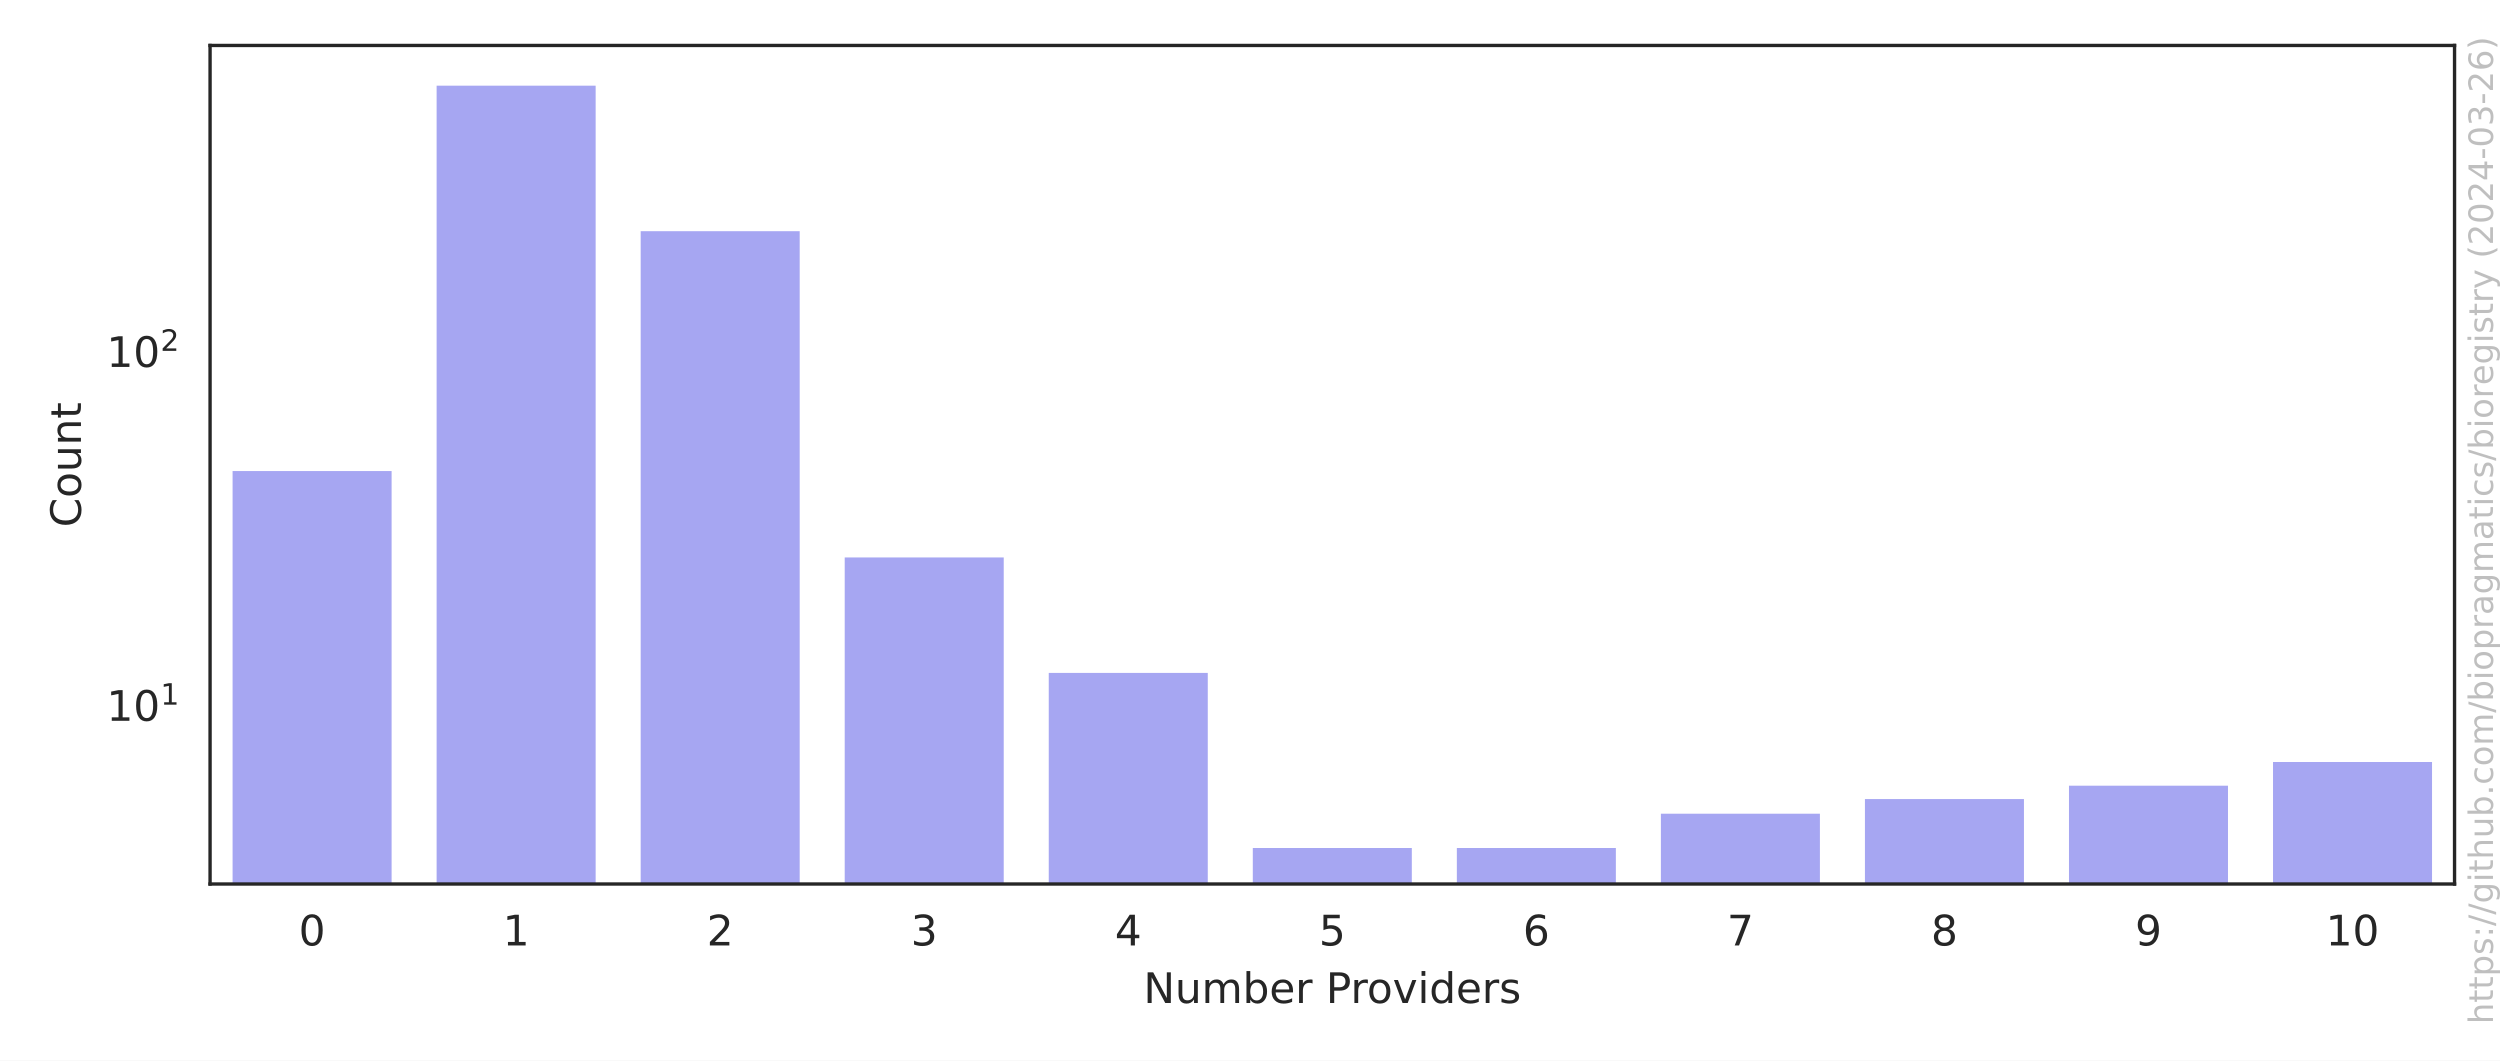
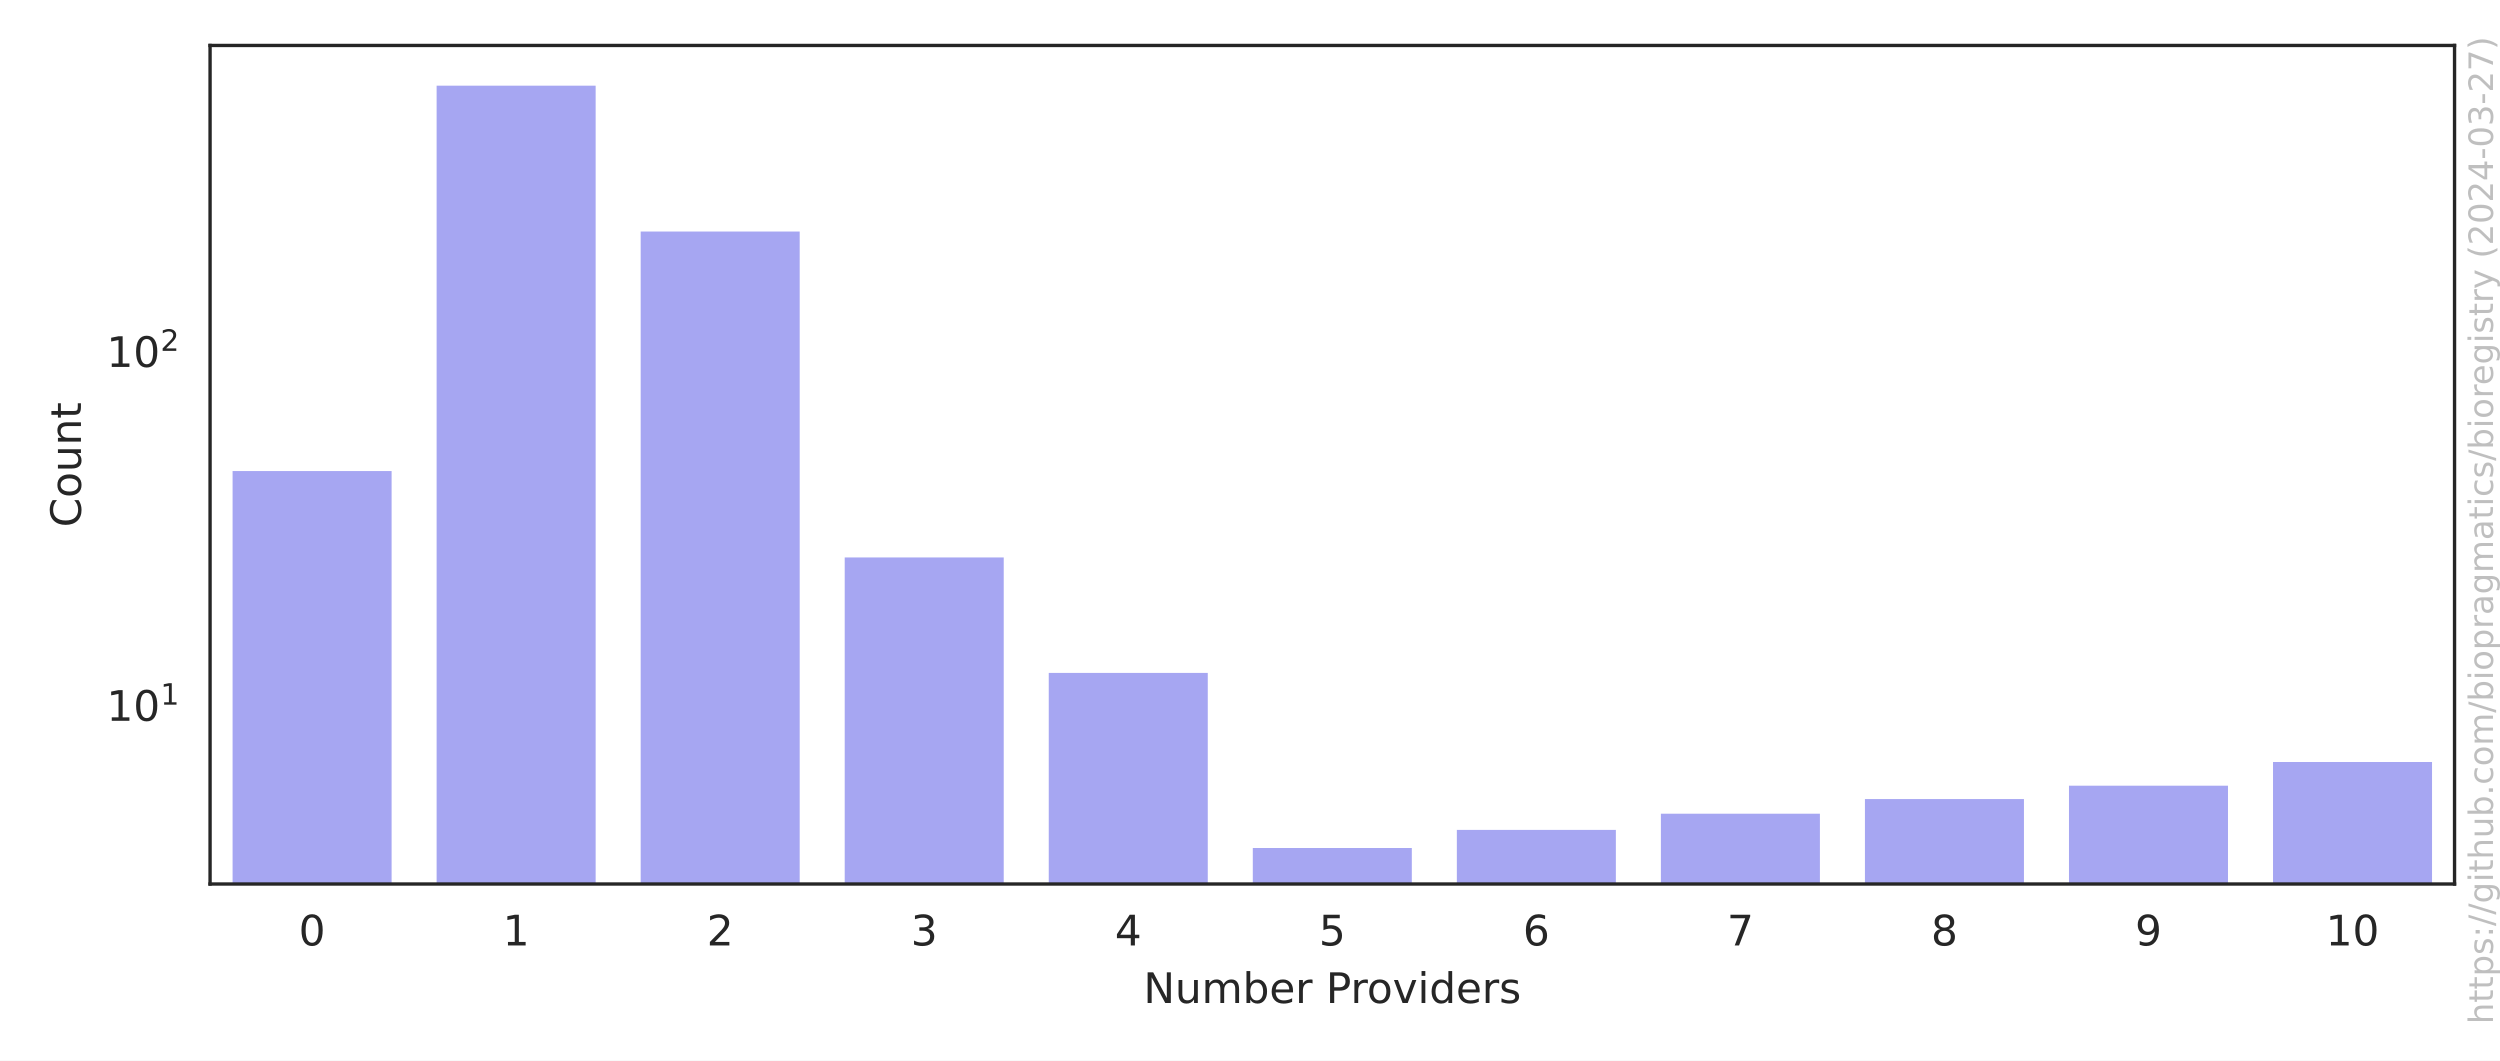
<svg xmlns="http://www.w3.org/2000/svg" xmlns:xlink="http://www.w3.org/1999/xlink" width="594pt" height="252pt" viewBox="0 0 594 252" version="1.1">
  <defs>
    <style type="text/css">*{stroke-linejoin: round; stroke-linecap: butt}</style>
  </defs>
  <g id="figure_1">
    <g id="patch_1">
      <path d="M 0 252  L 594 252  L 594 0  L 0 0  z " style="fill: #ffffff" />
    </g>
    <g id="axes_1">
      <g id="patch_2">
        <path d="M 49.913 210.04  L 583.2 210.04  L 583.2 10.8  L 49.913 10.8  z " style="fill: #ffffff" />
      </g>
      <g id="matplotlib.axis_1">
        <g id="xtick_1">
          <g id="text_1">
            <g style="fill: #262626" transform="translate(70.97177 224.6384) scale(0.1 -0.1)">
              <defs>
                <path id="DejaVuSans-30" d="M 2034 4250  Q 1547 4250 1301 3770  Q 1056 3291 1056 2328  Q 1056 1369 1301 889  Q 1547 409 2034 409  Q 2525 409 2770 889  Q 3016 1369 3016 2328  Q 3016 3291 2770 3770  Q 2525 4250 2034 4250  z M 2034 4750  Q 2819 4750 3233 4129  Q 3647 3509 3647 2328  Q 3647 1150 3233 529  Q 2819 -91 2034 -91  Q 1250 -91 836 529  Q 422 1150 422 2328  Q 422 3509 836 4129  Q 1250 4750 2034 4750  z " transform="scale(0.015625)" />
              </defs>
              <use xlink:href="#DejaVuSans-30" />
            </g>
          </g>
        </g>
        <g id="xtick_2">
          <g id="text_2">
            <g style="fill: #262626" transform="translate(119.4524 224.6384) scale(0.1 -0.1)">
              <defs>
                <path id="DejaVuSans-31" d="M 794 531  L 1825 531  L 1825 4091  L 703 3866  L 703 4441  L 1819 4666  L 2450 4666  L 2450 531  L 3481 531  L 3481 0  L 794 0  L 794 531  z " transform="scale(0.015625)" />
              </defs>
              <use xlink:href="#DejaVuSans-31" />
            </g>
          </g>
        </g>
        <g id="xtick_3">
          <g id="text_3">
            <g style="fill: #262626" transform="translate(167.9331 224.6384) scale(0.1 -0.1)">
              <defs>
                <path id="DejaVuSans-32" d="M 1228 531  L 3431 531  L 3431 0  L 469 0  L 469 531  Q 828 903 1448 1529  Q 2069 2156 2228 2338  Q 2531 2678 2651 2914  Q 2772 3150 2772 3378  Q 2772 3750 2511 3984  Q 2250 4219 1831 4219  Q 1534 4219 1204 4116  Q 875 4013 500 3803  L 500 4441  Q 881 4594 1212 4672  Q 1544 4750 1819 4750  Q 2544 4750 2975 4387  Q 3406 4025 3406 3419  Q 3406 3131 3298 2873  Q 3191 2616 2906 2266  Q 2828 2175 2409 1742  Q 1991 1309 1228 531  z " transform="scale(0.015625)" />
              </defs>
              <use xlink:href="#DejaVuSans-32" />
            </g>
          </g>
        </g>
        <g id="xtick_4">
          <g id="text_4">
            <g style="fill: #262626" transform="translate(216.4138 224.6384) scale(0.1 -0.1)">
              <defs>
                <path id="DejaVuSans-33" d="M 2597 2516  Q 3050 2419 3304 2112  Q 3559 1806 3559 1356  Q 3559 666 3084 287  Q 2609 -91 1734 -91  Q 1441 -91 1130 -33  Q 819 25 488 141  L 488 750  Q 750 597 1062 519  Q 1375 441 1716 441  Q 2309 441 2620 675  Q 2931 909 2931 1356  Q 2931 1769 2642 2001  Q 2353 2234 1838 2234  L 1294 2234  L 1294 2753  L 1863 2753  Q 2328 2753 2575 2939  Q 2822 3125 2822 3475  Q 2822 3834 2567 4026  Q 2313 4219 1838 4219  Q 1578 4219 1281 4162  Q 984 4106 628 3988  L 628 4550  Q 988 4650 1302 4700  Q 1616 4750 1894 4750  Q 2613 4750 3031 4423  Q 3450 4097 3450 3541  Q 3450 3153 3228 2886  Q 3006 2619 2597 2516  z " transform="scale(0.015625)" />
              </defs>
              <use xlink:href="#DejaVuSans-33" />
            </g>
          </g>
        </g>
        <g id="xtick_5">
          <g id="text_5">
            <g style="fill: #262626" transform="translate(264.8944 224.6384) scale(0.1 -0.1)">
              <defs>
                <path id="DejaVuSans-34" d="M 2419 4116  L 825 1625  L 2419 1625  L 2419 4116  z M 2253 4666  L 3047 4666  L 3047 1625  L 3713 1625  L 3713 1100  L 3047 1100  L 3047 0  L 2419 0  L 2419 1100  L 313 1100  L 313 1709  L 2253 4666  z " transform="scale(0.015625)" />
              </defs>
              <use xlink:href="#DejaVuSans-34" />
            </g>
          </g>
        </g>
        <g id="xtick_6">
          <g id="text_6">
            <g style="fill: #262626" transform="translate(313.3751 224.6384) scale(0.1 -0.1)">
              <defs>
                <path id="DejaVuSans-35" d="M 691 4666  L 3169 4666  L 3169 4134  L 1269 4134  L 1269 2991  Q 1406 3038 1543 3061  Q 1681 3084 1819 3084  Q 2600 3084 3056 2656  Q 3513 2228 3513 1497  Q 3513 744 3044 326  Q 2575 -91 1722 -91  Q 1428 -91 1123 -41  Q 819 9 494 109  L 494 744  Q 775 591 1075 516  Q 1375 441 1709 441  Q 2250 441 2565 725  Q 2881 1009 2881 1497  Q 2881 1984 2565 2268  Q 2250 2553 1709 2553  Q 1456 2553 1204 2497  Q 953 2441 691 2322  L 691 4666  z " transform="scale(0.015625)" />
              </defs>
              <use xlink:href="#DejaVuSans-35" />
            </g>
          </g>
        </g>
        <g id="xtick_7">
          <g id="text_7">
            <g style="fill: #262626" transform="translate(361.8558 224.6384) scale(0.1 -0.1)">
              <defs>
                <path id="DejaVuSans-36" d="M 2113 2584  Q 1688 2584 1439 2293  Q 1191 2003 1191 1497  Q 1191 994 1439 701  Q 1688 409 2113 409  Q 2538 409 2786 701  Q 3034 994 3034 1497  Q 3034 2003 2786 2293  Q 2538 2584 2113 2584  z M 3366 4563  L 3366 3988  Q 3128 4100 2886 4159  Q 2644 4219 2406 4219  Q 1781 4219 1451 3797  Q 1122 3375 1075 2522  Q 1259 2794 1537 2939  Q 1816 3084 2150 3084  Q 2853 3084 3261 2657  Q 3669 2231 3669 1497  Q 3669 778 3244 343  Q 2819 -91 2113 -91  Q 1303 -91 875 529  Q 447 1150 447 2328  Q 447 3434 972 4092  Q 1497 4750 2381 4750  Q 2619 4750 2861 4703  Q 3103 4656 3366 4563  z " transform="scale(0.015625)" />
              </defs>
              <use xlink:href="#DejaVuSans-36" />
            </g>
          </g>
        </g>
        <g id="xtick_8">
          <g id="text_8">
            <g style="fill: #262626" transform="translate(410.3364 224.6384) scale(0.1 -0.1)">
              <defs>
                <path id="DejaVuSans-37" d="M 525 4666  L 3525 4666  L 3525 4397  L 1831 0  L 1172 0  L 2766 4134  L 525 4134  L 525 4666  z " transform="scale(0.015625)" />
              </defs>
              <use xlink:href="#DejaVuSans-37" />
            </g>
          </g>
        </g>
        <g id="xtick_9">
          <g id="text_9">
            <g style="fill: #262626" transform="translate(458.8171 224.6384) scale(0.1 -0.1)">
              <defs>
                <path id="DejaVuSans-38" d="M 2034 2216  Q 1584 2216 1326 1975  Q 1069 1734 1069 1313  Q 1069 891 1326 650  Q 1584 409 2034 409  Q 2484 409 2743 651  Q 3003 894 3003 1313  Q 3003 1734 2745 1975  Q 2488 2216 2034 2216  z M 1403 2484  Q 997 2584 770 2862  Q 544 3141 544 3541  Q 544 4100 942 4425  Q 1341 4750 2034 4750  Q 2731 4750 3128 4425  Q 3525 4100 3525 3541  Q 3525 3141 3298 2862  Q 3072 2584 2669 2484  Q 3125 2378 3379 2068  Q 3634 1759 3634 1313  Q 3634 634 3220 271  Q 2806 -91 2034 -91  Q 1263 -91 848 271  Q 434 634 434 1313  Q 434 1759 690 2068  Q 947 2378 1403 2484  z M 1172 3481  Q 1172 3119 1398 2916  Q 1625 2713 2034 2713  Q 2441 2713 2670 2916  Q 2900 3119 2900 3481  Q 2900 3844 2670 4047  Q 2441 4250 2034 4250  Q 1625 4250 1398 4047  Q 1172 3844 1172 3481  z " transform="scale(0.015625)" />
              </defs>
              <use xlink:href="#DejaVuSans-38" />
            </g>
          </g>
        </g>
        <g id="xtick_10">
          <g id="text_10">
            <g style="fill: #262626" transform="translate(507.2978 224.6384) scale(0.1 -0.1)">
              <defs>
                <path id="DejaVuSans-39" d="M 703 97  L 703 672  Q 941 559 1184 500  Q 1428 441 1663 441  Q 2288 441 2617 861  Q 2947 1281 2994 2138  Q 2813 1869 2534 1725  Q 2256 1581 1919 1581  Q 1219 1581 811 2004  Q 403 2428 403 3163  Q 403 3881 828 4315  Q 1253 4750 1959 4750  Q 2769 4750 3195 4129  Q 3622 3509 3622 2328  Q 3622 1225 3098 567  Q 2575 -91 1691 -91  Q 1453 -91 1209 -44  Q 966 3 703 97  z M 1959 2075  Q 2384 2075 2632 2365  Q 2881 2656 2881 3163  Q 2881 3666 2632 3958  Q 2384 4250 1959 4250  Q 1534 4250 1286 3958  Q 1038 3666 1038 3163  Q 1038 2656 1286 2365  Q 1534 2075 1959 2075  z " transform="scale(0.015625)" />
              </defs>
              <use xlink:href="#DejaVuSans-39" />
            </g>
          </g>
        </g>
        <g id="xtick_11">
          <g id="text_11">
            <g style="fill: #262626" transform="translate(552.5972 224.6384) scale(0.1 -0.1)">
              <use xlink:href="#DejaVuSans-31" />
              <use xlink:href="#DejaVuSans-30" x="63.623" />
            </g>
          </g>
        </g>
        <g id="text_12">
          <g style="fill: #262626" transform="translate(271.6923 238.3166) scale(0.1 -0.1)">
            <defs>
              <path id="DejaVuSans-4e" d="M 628 4666  L 1478 4666  L 3547 763  L 3547 4666  L 4159 4666  L 4159 0  L 3309 0  L 1241 3903  L 1241 0  L 628 0  L 628 4666  z " transform="scale(0.015625)" />
              <path id="DejaVuSans-75" d="M 544 1381  L 544 3500  L 1119 3500  L 1119 1403  Q 1119 906 1312 657  Q 1506 409 1894 409  Q 2359 409 2629 706  Q 2900 1003 2900 1516  L 2900 3500  L 3475 3500  L 3475 0  L 2900 0  L 2900 538  Q 2691 219 2414 64  Q 2138 -91 1772 -91  Q 1169 -91 856 284  Q 544 659 544 1381  z M 1991 3584  L 1991 3584  z " transform="scale(0.015625)" />
              <path id="DejaVuSans-6d" d="M 3328 2828  Q 3544 3216 3844 3400  Q 4144 3584 4550 3584  Q 5097 3584 5394 3201  Q 5691 2819 5691 2113  L 5691 0  L 5113 0  L 5113 2094  Q 5113 2597 4934 2840  Q 4756 3084 4391 3084  Q 3944 3084 3684 2787  Q 3425 2491 3425 1978  L 3425 0  L 2847 0  L 2847 2094  Q 2847 2600 2669 2842  Q 2491 3084 2119 3084  Q 1678 3084 1418 2786  Q 1159 2488 1159 1978  L 1159 0  L 581 0  L 581 3500  L 1159 3500  L 1159 2956  Q 1356 3278 1631 3431  Q 1906 3584 2284 3584  Q 2666 3584 2933 3390  Q 3200 3197 3328 2828  z " transform="scale(0.015625)" />
              <path id="DejaVuSans-62" d="M 3116 1747  Q 3116 2381 2855 2742  Q 2594 3103 2138 3103  Q 1681 3103 1420 2742  Q 1159 2381 1159 1747  Q 1159 1113 1420 752  Q 1681 391 2138 391  Q 2594 391 2855 752  Q 3116 1113 3116 1747  z M 1159 2969  Q 1341 3281 1617 3432  Q 1894 3584 2278 3584  Q 2916 3584 3314 3078  Q 3713 2572 3713 1747  Q 3713 922 3314 415  Q 2916 -91 2278 -91  Q 1894 -91 1617 61  Q 1341 213 1159 525  L 1159 0  L 581 0  L 581 4863  L 1159 4863  L 1159 2969  z " transform="scale(0.015625)" />
              <path id="DejaVuSans-65" d="M 3597 1894  L 3597 1613  L 953 1613  Q 991 1019 1311 708  Q 1631 397 2203 397  Q 2534 397 2845 478  Q 3156 559 3463 722  L 3463 178  Q 3153 47 2828 -22  Q 2503 -91 2169 -91  Q 1331 -91 842 396  Q 353 884 353 1716  Q 353 2575 817 3079  Q 1281 3584 2069 3584  Q 2775 3584 3186 3129  Q 3597 2675 3597 1894  z M 3022 2063  Q 3016 2534 2758 2815  Q 2500 3097 2075 3097  Q 1594 3097 1305 2825  Q 1016 2553 972 2059  L 3022 2063  z " transform="scale(0.015625)" />
              <path id="DejaVuSans-72" d="M 2631 2963  Q 2534 3019 2420 3045  Q 2306 3072 2169 3072  Q 1681 3072 1420 2755  Q 1159 2438 1159 1844  L 1159 0  L 581 0  L 581 3500  L 1159 3500  L 1159 2956  Q 1341 3275 1631 3429  Q 1922 3584 2338 3584  Q 2397 3584 2469 3576  Q 2541 3569 2628 3553  L 2631 2963  z " transform="scale(0.015625)" />
              <path id="DejaVuSans-20" transform="scale(0.015625)" />
              <path id="DejaVuSans-50" d="M 1259 4147  L 1259 2394  L 2053 2394  Q 2494 2394 2734 2622  Q 2975 2850 2975 3272  Q 2975 3691 2734 3919  Q 2494 4147 2053 4147  L 1259 4147  z M 628 4666  L 2053 4666  Q 2838 4666 3239 4311  Q 3641 3956 3641 3272  Q 3641 2581 3239 2228  Q 2838 1875 2053 1875  L 1259 1875  L 1259 0  L 628 0  L 628 4666  z " transform="scale(0.015625)" />
              <path id="DejaVuSans-6f" d="M 1959 3097  Q 1497 3097 1228 2736  Q 959 2375 959 1747  Q 959 1119 1226 758  Q 1494 397 1959 397  Q 2419 397 2687 759  Q 2956 1122 2956 1747  Q 2956 2369 2687 2733  Q 2419 3097 1959 3097  z M 1959 3584  Q 2709 3584 3137 3096  Q 3566 2609 3566 1747  Q 3566 888 3137 398  Q 2709 -91 1959 -91  Q 1206 -91 779 398  Q 353 888 353 1747  Q 353 2609 779 3096  Q 1206 3584 1959 3584  z " transform="scale(0.015625)" />
              <path id="DejaVuSans-76" d="M 191 3500  L 800 3500  L 1894 563  L 2988 3500  L 3597 3500  L 2284 0  L 1503 0  L 191 3500  z " transform="scale(0.015625)" />
              <path id="DejaVuSans-69" d="M 603 3500  L 1178 3500  L 1178 0  L 603 0  L 603 3500  z M 603 4863  L 1178 4863  L 1178 4134  L 603 4134  L 603 4863  z " transform="scale(0.015625)" />
              <path id="DejaVuSans-64" d="M 2906 2969  L 2906 4863  L 3481 4863  L 3481 0  L 2906 0  L 2906 525  Q 2725 213 2448 61  Q 2172 -91 1784 -91  Q 1150 -91 751 415  Q 353 922 353 1747  Q 353 2572 751 3078  Q 1150 3584 1784 3584  Q 2172 3584 2448 3432  Q 2725 3281 2906 2969  z M 947 1747  Q 947 1113 1208 752  Q 1469 391 1925 391  Q 2381 391 2643 752  Q 2906 1113 2906 1747  Q 2906 2381 2643 2742  Q 2381 3103 1925 3103  Q 1469 3103 1208 2742  Q 947 2381 947 1747  z " transform="scale(0.015625)" />
              <path id="DejaVuSans-73" d="M 2834 3397  L 2834 2853  Q 2591 2978 2328 3040  Q 2066 3103 1784 3103  Q 1356 3103 1142 2972  Q 928 2841 928 2578  Q 928 2378 1081 2264  Q 1234 2150 1697 2047  L 1894 2003  Q 2506 1872 2764 1633  Q 3022 1394 3022 966  Q 3022 478 2636 193  Q 2250 -91 1575 -91  Q 1294 -91 989 -36  Q 684 19 347 128  L 347 722  Q 666 556 975 473  Q 1284 391 1588 391  Q 1994 391 2212 530  Q 2431 669 2431 922  Q 2431 1156 2273 1281  Q 2116 1406 1581 1522  L 1381 1569  Q 847 1681 609 1914  Q 372 2147 372 2553  Q 372 3047 722 3315  Q 1072 3584 1716 3584  Q 2034 3584 2315 3537  Q 2597 3491 2834 3397  z " transform="scale(0.015625)" />
            </defs>
            <use xlink:href="#DejaVuSans-4e" />
            <use xlink:href="#DejaVuSans-75" x="74.805" />
            <use xlink:href="#DejaVuSans-6d" x="138.184" />
            <use xlink:href="#DejaVuSans-62" x="235.596" />
            <use xlink:href="#DejaVuSans-65" x="299.072" />
            <use xlink:href="#DejaVuSans-72" x="360.596" />
            <use xlink:href="#DejaVuSans-20" x="401.709" />
            <use xlink:href="#DejaVuSans-50" x="433.496" />
            <use xlink:href="#DejaVuSans-72" x="492.049" />
            <use xlink:href="#DejaVuSans-6f" x="530.912" />
            <use xlink:href="#DejaVuSans-76" x="592.094" />
            <use xlink:href="#DejaVuSans-69" x="651.273" />
            <use xlink:href="#DejaVuSans-64" x="679.057" />
            <use xlink:href="#DejaVuSans-65" x="742.533" />
            <use xlink:href="#DejaVuSans-72" x="804.057" />
            <use xlink:href="#DejaVuSans-73" x="845.17" />
          </g>
        </g>
      </g>
      <g id="matplotlib.axis_2">
        <g id="ytick_1">
          <g id="text_13">
            <g style="fill: #262626" transform="translate(25.31268 171.3295) scale(0.1 -0.1)">
              <use xlink:href="#DejaVuSans-31" transform="translate(0 0.684375)" />
              <use xlink:href="#DejaVuSans-30" transform="translate(63.62305 0.684375)" />
              <use xlink:href="#DejaVuSans-31" transform="translate(128.2031 38.96563) scale(0.7)" />
            </g>
          </g>
        </g>
        <g id="ytick_2">
          <g id="text_14">
            <g style="fill: #262626" transform="translate(25.31268 87.26319) scale(0.1 -0.1)">
              <use xlink:href="#DejaVuSans-31" transform="translate(0 0.765625)" />
              <use xlink:href="#DejaVuSans-30" transform="translate(63.62305 0.765625)" />
              <use xlink:href="#DejaVuSans-32" transform="translate(128.2031 39.04688) scale(0.7)" />
            </g>
          </g>
        </g>
        <g id="ytick_3" />
        <g id="ytick_4" />
        <g id="ytick_5" />
        <g id="ytick_6" />
        <g id="ytick_7" />
        <g id="ytick_8" />
        <g id="ytick_9" />
        <g id="ytick_10" />
        <g id="ytick_11" />
        <g id="ytick_12" />
        <g id="ytick_13" />
        <g id="ytick_14" />
        <g id="ytick_15" />
        <g id="ytick_16" />
        <g id="ytick_17" />
        <g id="ytick_18" />
        <g id="ytick_19" />
        <g id="ytick_20" />
        <g id="ytick_21" />
        <g id="ytick_22" />
        <g id="text_15">
          <g style="fill: #262626" transform="translate(19.233 125.2684) rotate(-90) scale(0.1 -0.1)">
            <defs>
              <path id="DejaVuSans-43" d="M 4122 4306  L 4122 3641  Q 3803 3938 3442 4084  Q 3081 4231 2675 4231  Q 1875 4231 1450 3742  Q 1025 3253 1025 2328  Q 1025 1406 1450 917  Q 1875 428 2675 428  Q 3081 428 3442 575  Q 3803 722 4122 1019  L 4122 359  Q 3791 134 3420 21  Q 3050 -91 2638 -91  Q 1578 -91 968 557  Q 359 1206 359 2328  Q 359 3453 968 4101  Q 1578 4750 2638 4750  Q 3056 4750 3426 4639  Q 3797 4528 4122 4306  z " transform="scale(0.015625)" />
              <path id="DejaVuSans-6e" d="M 3513 2113  L 3513 0  L 2938 0  L 2938 2094  Q 2938 2591 2744 2837  Q 2550 3084 2163 3084  Q 1697 3084 1428 2787  Q 1159 2491 1159 1978  L 1159 0  L 581 0  L 581 3500  L 1159 3500  L 1159 2956  Q 1366 3272 1645 3428  Q 1925 3584 2291 3584  Q 2894 3584 3203 3211  Q 3513 2838 3513 2113  z " transform="scale(0.015625)" />
              <path id="DejaVuSans-74" d="M 1172 4494  L 1172 3500  L 2356 3500  L 2356 3053  L 1172 3053  L 1172 1153  Q 1172 725 1289 603  Q 1406 481 1766 481  L 2356 481  L 2356 0  L 1766 0  Q 1100 0 847 248  Q 594 497 594 1153  L 594 3053  L 172 3053  L 172 3500  L 594 3500  L 594 4494  L 1172 4494  z " transform="scale(0.015625)" />
            </defs>
            <use xlink:href="#DejaVuSans-43" />
            <use xlink:href="#DejaVuSans-6f" x="69.824" />
            <use xlink:href="#DejaVuSans-75" x="131.006" />
            <use xlink:href="#DejaVuSans-6e" x="194.385" />
            <use xlink:href="#DejaVuSans-74" x="257.764" />
          </g>
        </g>
      </g>
      <g id="patch_3">
        <path d="M 54.761 84317.911  L 93.545 84317.911  L 93.545 111.42  L 54.761 111.42  z " clip-path="url(#p84426c0476)" style="fill: #2020df; opacity: 0.4; stroke: #ffffff; stroke-linejoin: miter" />
      </g>
      <g id="patch_4">
        <path d="M 103.241 84317.911  L 142.026 84317.911  L 142.026 19.856  L 103.241 19.856  z " clip-path="url(#p84426c0476)" style="fill: #2020df; opacity: 0.4; stroke: #ffffff; stroke-linejoin: miter" />
      </g>
      <g id="patch_5">
-         <path d="M 151.722 84317.911  L 190.507 84317.911  L 190.507 54.43  L 151.722 54.43  z " clip-path="url(#p84426c0476)" style="fill: #2020df; opacity: 0.4; stroke: #ffffff; stroke-linejoin: miter" />
+         <path d="M 151.722 84317.911  L 190.507 84317.911  L 190.507 54.512  L 151.722 54.512  z " clip-path="url(#p84426c0476)" style="fill: #2020df; opacity: 0.4; stroke: #ffffff; stroke-linejoin: miter" />
      </g>
      <g id="patch_6">
        <path d="M 200.203 84317.911  L 238.987 84317.911  L 238.987 131.95  L 200.203 131.95  z " clip-path="url(#p84426c0476)" style="fill: #2020df; opacity: 0.4; stroke: #ffffff; stroke-linejoin: miter" />
      </g>
      <g id="patch_7">
        <path d="M 248.683 84317.911  L 287.468 84317.911  L 287.468 159.383  L 248.683 159.383  z " clip-path="url(#p84426c0476)" style="fill: #2020df; opacity: 0.4; stroke: #ffffff; stroke-linejoin: miter" />
      </g>
      <g id="patch_8">
        <path d="M 297.164 84317.911  L 335.949 84317.911  L 335.949 200.984  L 297.164 200.984  z " clip-path="url(#p84426c0476)" style="fill: #2020df; opacity: 0.4; stroke: #ffffff; stroke-linejoin: miter" />
      </g>
      <g id="patch_9">
-         <path d="M 345.645 84317.911  L 384.429 84317.911  L 384.429 200.984  L 345.645 200.984  z " clip-path="url(#p84426c0476)" style="fill: #2020df; opacity: 0.4; stroke: #ffffff; stroke-linejoin: miter" />
+         <path d="M 345.645 84317.911  L 384.429 84317.911  L 384.429 196.683  L 345.645 196.683  z " clip-path="url(#p84426c0476)" style="fill: #2020df; opacity: 0.4; stroke: #ffffff; stroke-linejoin: miter" />
      </g>
      <g id="patch_10">
        <path d="M 394.125 84317.911  L 432.91 84317.911  L 432.91 192.837  L 394.125 192.837  z " clip-path="url(#p84426c0476)" style="fill: #2020df; opacity: 0.4; stroke: #ffffff; stroke-linejoin: miter" />
      </g>
      <g id="patch_11">
        <path d="M 442.606 84317.911  L 481.391 84317.911  L 481.391 189.357  L 442.606 189.357  z " clip-path="url(#p84426c0476)" style="fill: #2020df; opacity: 0.4; stroke: #ffffff; stroke-linejoin: miter" />
      </g>
      <g id="patch_12">
        <path d="M 491.087 84317.911  L 529.871 84317.911  L 529.871 186.18  L 491.087 186.18  z " clip-path="url(#p84426c0476)" style="fill: #2020df; opacity: 0.4; stroke: #ffffff; stroke-linejoin: miter" />
      </g>
      <g id="patch_13">
        <path d="M 539.567 84317.911  L 578.352 84317.911  L 578.352 180.552  L 539.567 180.552  z " clip-path="url(#p84426c0476)" style="fill: #2020df; opacity: 0.4; stroke: #ffffff; stroke-linejoin: miter" />
      </g>
      <g id="patch_14">
        <path d="M 49.913 210.04  L 49.913 10.8  " style="fill: none; stroke: #262626; stroke-width: 0.8; stroke-linejoin: miter; stroke-linecap: square" />
      </g>
      <g id="patch_15">
        <path d="M 583.2 210.04  L 583.2 10.8  " style="fill: none; stroke: #262626; stroke-width: 0.8; stroke-linejoin: miter; stroke-linecap: square" />
      </g>
      <g id="patch_16">
        <path d="M 49.913 210.04  L 583.2 210.04  " style="fill: none; stroke: #262626; stroke-width: 0.8; stroke-linejoin: miter; stroke-linecap: square" />
      </g>
      <g id="patch_17">
        <path d="M 49.913 10.8  L 583.2 10.8  " style="fill: none; stroke: #262626; stroke-width: 0.8; stroke-linejoin: miter; stroke-linecap: square" />
      </g>
    </g>
    <g id="text_16">
      <g style="fill: #808080; opacity: 0.5" transform="translate(592.3362 243.3237) rotate(-90) scale(0.08 -0.08)">
        <defs>
          <path id="DejaVuSans-68" d="M 3513 2113  L 3513 0  L 2938 0  L 2938 2094  Q 2938 2591 2744 2837  Q 2550 3084 2163 3084  Q 1697 3084 1428 2787  Q 1159 2491 1159 1978  L 1159 0  L 581 0  L 581 4863  L 1159 4863  L 1159 2956  Q 1366 3272 1645 3428  Q 1925 3584 2291 3584  Q 2894 3584 3203 3211  Q 3513 2838 3513 2113  z " transform="scale(0.015625)" />
          <path id="DejaVuSans-70" d="M 1159 525  L 1159 -1331  L 581 -1331  L 581 3500  L 1159 3500  L 1159 2969  Q 1341 3281 1617 3432  Q 1894 3584 2278 3584  Q 2916 3584 3314 3078  Q 3713 2572 3713 1747  Q 3713 922 3314 415  Q 2916 -91 2278 -91  Q 1894 -91 1617 61  Q 1341 213 1159 525  z M 3116 1747  Q 3116 2381 2855 2742  Q 2594 3103 2138 3103  Q 1681 3103 1420 2742  Q 1159 2381 1159 1747  Q 1159 1113 1420 752  Q 1681 391 2138 391  Q 2594 391 2855 752  Q 3116 1113 3116 1747  z " transform="scale(0.015625)" />
          <path id="DejaVuSans-3a" d="M 750 794  L 1409 794  L 1409 0  L 750 0  L 750 794  z M 750 3309  L 1409 3309  L 1409 2516  L 750 2516  L 750 3309  z " transform="scale(0.015625)" />
          <path id="DejaVuSans-2f" d="M 1625 4666  L 2156 4666  L 531 -594  L 0 -594  L 1625 4666  z " transform="scale(0.015625)" />
          <path id="DejaVuSans-67" d="M 2906 1791  Q 2906 2416 2648 2759  Q 2391 3103 1925 3103  Q 1463 3103 1205 2759  Q 947 2416 947 1791  Q 947 1169 1205 825  Q 1463 481 1925 481  Q 2391 481 2648 825  Q 2906 1169 2906 1791  z M 3481 434  Q 3481 -459 3084 -895  Q 2688 -1331 1869 -1331  Q 1566 -1331 1297 -1286  Q 1028 -1241 775 -1147  L 775 -588  Q 1028 -725 1275 -790  Q 1522 -856 1778 -856  Q 2344 -856 2625 -561  Q 2906 -266 2906 331  L 2906 616  Q 2728 306 2450 153  Q 2172 0 1784 0  Q 1141 0 747 490  Q 353 981 353 1791  Q 353 2603 747 3093  Q 1141 3584 1784 3584  Q 2172 3584 2450 3431  Q 2728 3278 2906 2969  L 2906 3500  L 3481 3500  L 3481 434  z " transform="scale(0.015625)" />
          <path id="DejaVuSans-2e" d="M 684 794  L 1344 794  L 1344 0  L 684 0  L 684 794  z " transform="scale(0.015625)" />
          <path id="DejaVuSans-63" d="M 3122 3366  L 3122 2828  Q 2878 2963 2633 3030  Q 2388 3097 2138 3097  Q 1578 3097 1268 2742  Q 959 2388 959 1747  Q 959 1106 1268 751  Q 1578 397 2138 397  Q 2388 397 2633 464  Q 2878 531 3122 666  L 3122 134  Q 2881 22 2623 -34  Q 2366 -91 2075 -91  Q 1284 -91 818 406  Q 353 903 353 1747  Q 353 2603 823 3093  Q 1294 3584 2113 3584  Q 2378 3584 2631 3529  Q 2884 3475 3122 3366  z " transform="scale(0.015625)" />
          <path id="DejaVuSans-61" d="M 2194 1759  Q 1497 1759 1228 1600  Q 959 1441 959 1056  Q 959 750 1161 570  Q 1363 391 1709 391  Q 2188 391 2477 730  Q 2766 1069 2766 1631  L 2766 1759  L 2194 1759  z M 3341 1997  L 3341 0  L 2766 0  L 2766 531  Q 2569 213 2275 61  Q 1981 -91 1556 -91  Q 1019 -91 701 211  Q 384 513 384 1019  Q 384 1609 779 1909  Q 1175 2209 1959 2209  L 2766 2209  L 2766 2266  Q 2766 2663 2505 2880  Q 2244 3097 1772 3097  Q 1472 3097 1187 3025  Q 903 2953 641 2809  L 641 3341  Q 956 3463 1253 3523  Q 1550 3584 1831 3584  Q 2591 3584 2966 3190  Q 3341 2797 3341 1997  z " transform="scale(0.015625)" />
          <path id="DejaVuSans-79" d="M 2059 -325  Q 1816 -950 1584 -1140  Q 1353 -1331 966 -1331  L 506 -1331  L 506 -850  L 844 -850  Q 1081 -850 1212 -737  Q 1344 -625 1503 -206  L 1606 56  L 191 3500  L 800 3500  L 1894 763  L 2988 3500  L 3597 3500  L 2059 -325  z " transform="scale(0.015625)" />
          <path id="DejaVuSans-28" d="M 1984 4856  Q 1566 4138 1362 3434  Q 1159 2731 1159 2009  Q 1159 1288 1364 580  Q 1569 -128 1984 -844  L 1484 -844  Q 1016 -109 783 600  Q 550 1309 550 2009  Q 550 2706 781 3412  Q 1013 4119 1484 4856  L 1984 4856  z " transform="scale(0.015625)" />
          <path id="DejaVuSans-2d" d="M 313 2009  L 1997 2009  L 1997 1497  L 313 1497  L 313 2009  z " transform="scale(0.015625)" />
          <path id="DejaVuSans-29" d="M 513 4856  L 1013 4856  Q 1481 4119 1714 3412  Q 1947 2706 1947 2009  Q 1947 1309 1714 600  Q 1481 -109 1013 -844  L 513 -844  Q 928 -128 1133 580  Q 1338 1288 1338 2009  Q 1338 2731 1133 3434  Q 928 4138 513 4856  z " transform="scale(0.015625)" />
        </defs>
        <use xlink:href="#DejaVuSans-68" />
        <use xlink:href="#DejaVuSans-74" x="63.379" />
        <use xlink:href="#DejaVuSans-74" x="102.588" />
        <use xlink:href="#DejaVuSans-70" x="141.797" />
        <use xlink:href="#DejaVuSans-73" x="205.273" />
        <use xlink:href="#DejaVuSans-3a" x="257.373" />
        <use xlink:href="#DejaVuSans-2f" x="291.064" />
        <use xlink:href="#DejaVuSans-2f" x="324.756" />
        <use xlink:href="#DejaVuSans-67" x="358.447" />
        <use xlink:href="#DejaVuSans-69" x="421.924" />
        <use xlink:href="#DejaVuSans-74" x="449.707" />
        <use xlink:href="#DejaVuSans-68" x="488.916" />
        <use xlink:href="#DejaVuSans-75" x="552.295" />
        <use xlink:href="#DejaVuSans-62" x="615.674" />
        <use xlink:href="#DejaVuSans-2e" x="679.15" />
        <use xlink:href="#DejaVuSans-63" x="710.938" />
        <use xlink:href="#DejaVuSans-6f" x="765.918" />
        <use xlink:href="#DejaVuSans-6d" x="827.1" />
        <use xlink:href="#DejaVuSans-2f" x="924.512" />
        <use xlink:href="#DejaVuSans-62" x="958.203" />
        <use xlink:href="#DejaVuSans-69" x="1021.68" />
        <use xlink:href="#DejaVuSans-6f" x="1049.463" />
        <use xlink:href="#DejaVuSans-70" x="1110.645" />
        <use xlink:href="#DejaVuSans-72" x="1174.121" />
        <use xlink:href="#DejaVuSans-61" x="1215.234" />
        <use xlink:href="#DejaVuSans-67" x="1276.514" />
        <use xlink:href="#DejaVuSans-6d" x="1339.99" />
        <use xlink:href="#DejaVuSans-61" x="1437.402" />
        <use xlink:href="#DejaVuSans-74" x="1498.682" />
        <use xlink:href="#DejaVuSans-69" x="1537.891" />
        <use xlink:href="#DejaVuSans-63" x="1565.674" />
        <use xlink:href="#DejaVuSans-73" x="1620.654" />
        <use xlink:href="#DejaVuSans-2f" x="1672.754" />
        <use xlink:href="#DejaVuSans-62" x="1706.445" />
        <use xlink:href="#DejaVuSans-69" x="1769.922" />
        <use xlink:href="#DejaVuSans-6f" x="1797.705" />
        <use xlink:href="#DejaVuSans-72" x="1858.887" />
        <use xlink:href="#DejaVuSans-65" x="1897.75" />
        <use xlink:href="#DejaVuSans-67" x="1959.273" />
        <use xlink:href="#DejaVuSans-69" x="2022.75" />
        <use xlink:href="#DejaVuSans-73" x="2050.533" />
        <use xlink:href="#DejaVuSans-74" x="2102.633" />
        <use xlink:href="#DejaVuSans-72" x="2141.842" />
        <use xlink:href="#DejaVuSans-79" x="2182.955" />
        <use xlink:href="#DejaVuSans-20" x="2242.135" />
        <use xlink:href="#DejaVuSans-28" x="2273.922" />
        <use xlink:href="#DejaVuSans-32" x="2312.936" />
        <use xlink:href="#DejaVuSans-30" x="2376.559" />
        <use xlink:href="#DejaVuSans-32" x="2440.182" />
        <use xlink:href="#DejaVuSans-34" x="2503.805" />
        <use xlink:href="#DejaVuSans-2d" x="2567.428" />
        <use xlink:href="#DejaVuSans-30" x="2603.512" />
        <use xlink:href="#DejaVuSans-33" x="2667.135" />
        <use xlink:href="#DejaVuSans-2d" x="2730.758" />
        <use xlink:href="#DejaVuSans-32" x="2766.842" />
-         <use xlink:href="#DejaVuSans-36" x="2830.465" />
+         <use xlink:href="#DejaVuSans-37" x="2830.465" />
        <use xlink:href="#DejaVuSans-29" x="2894.088" />
      </g>
    </g>
  </g>
  <defs>
    <clipPath id="p84426c0476">
      <rect x="49.913" y="10.8" width="533.287" height="199.24" />
    </clipPath>
  </defs>
</svg>
